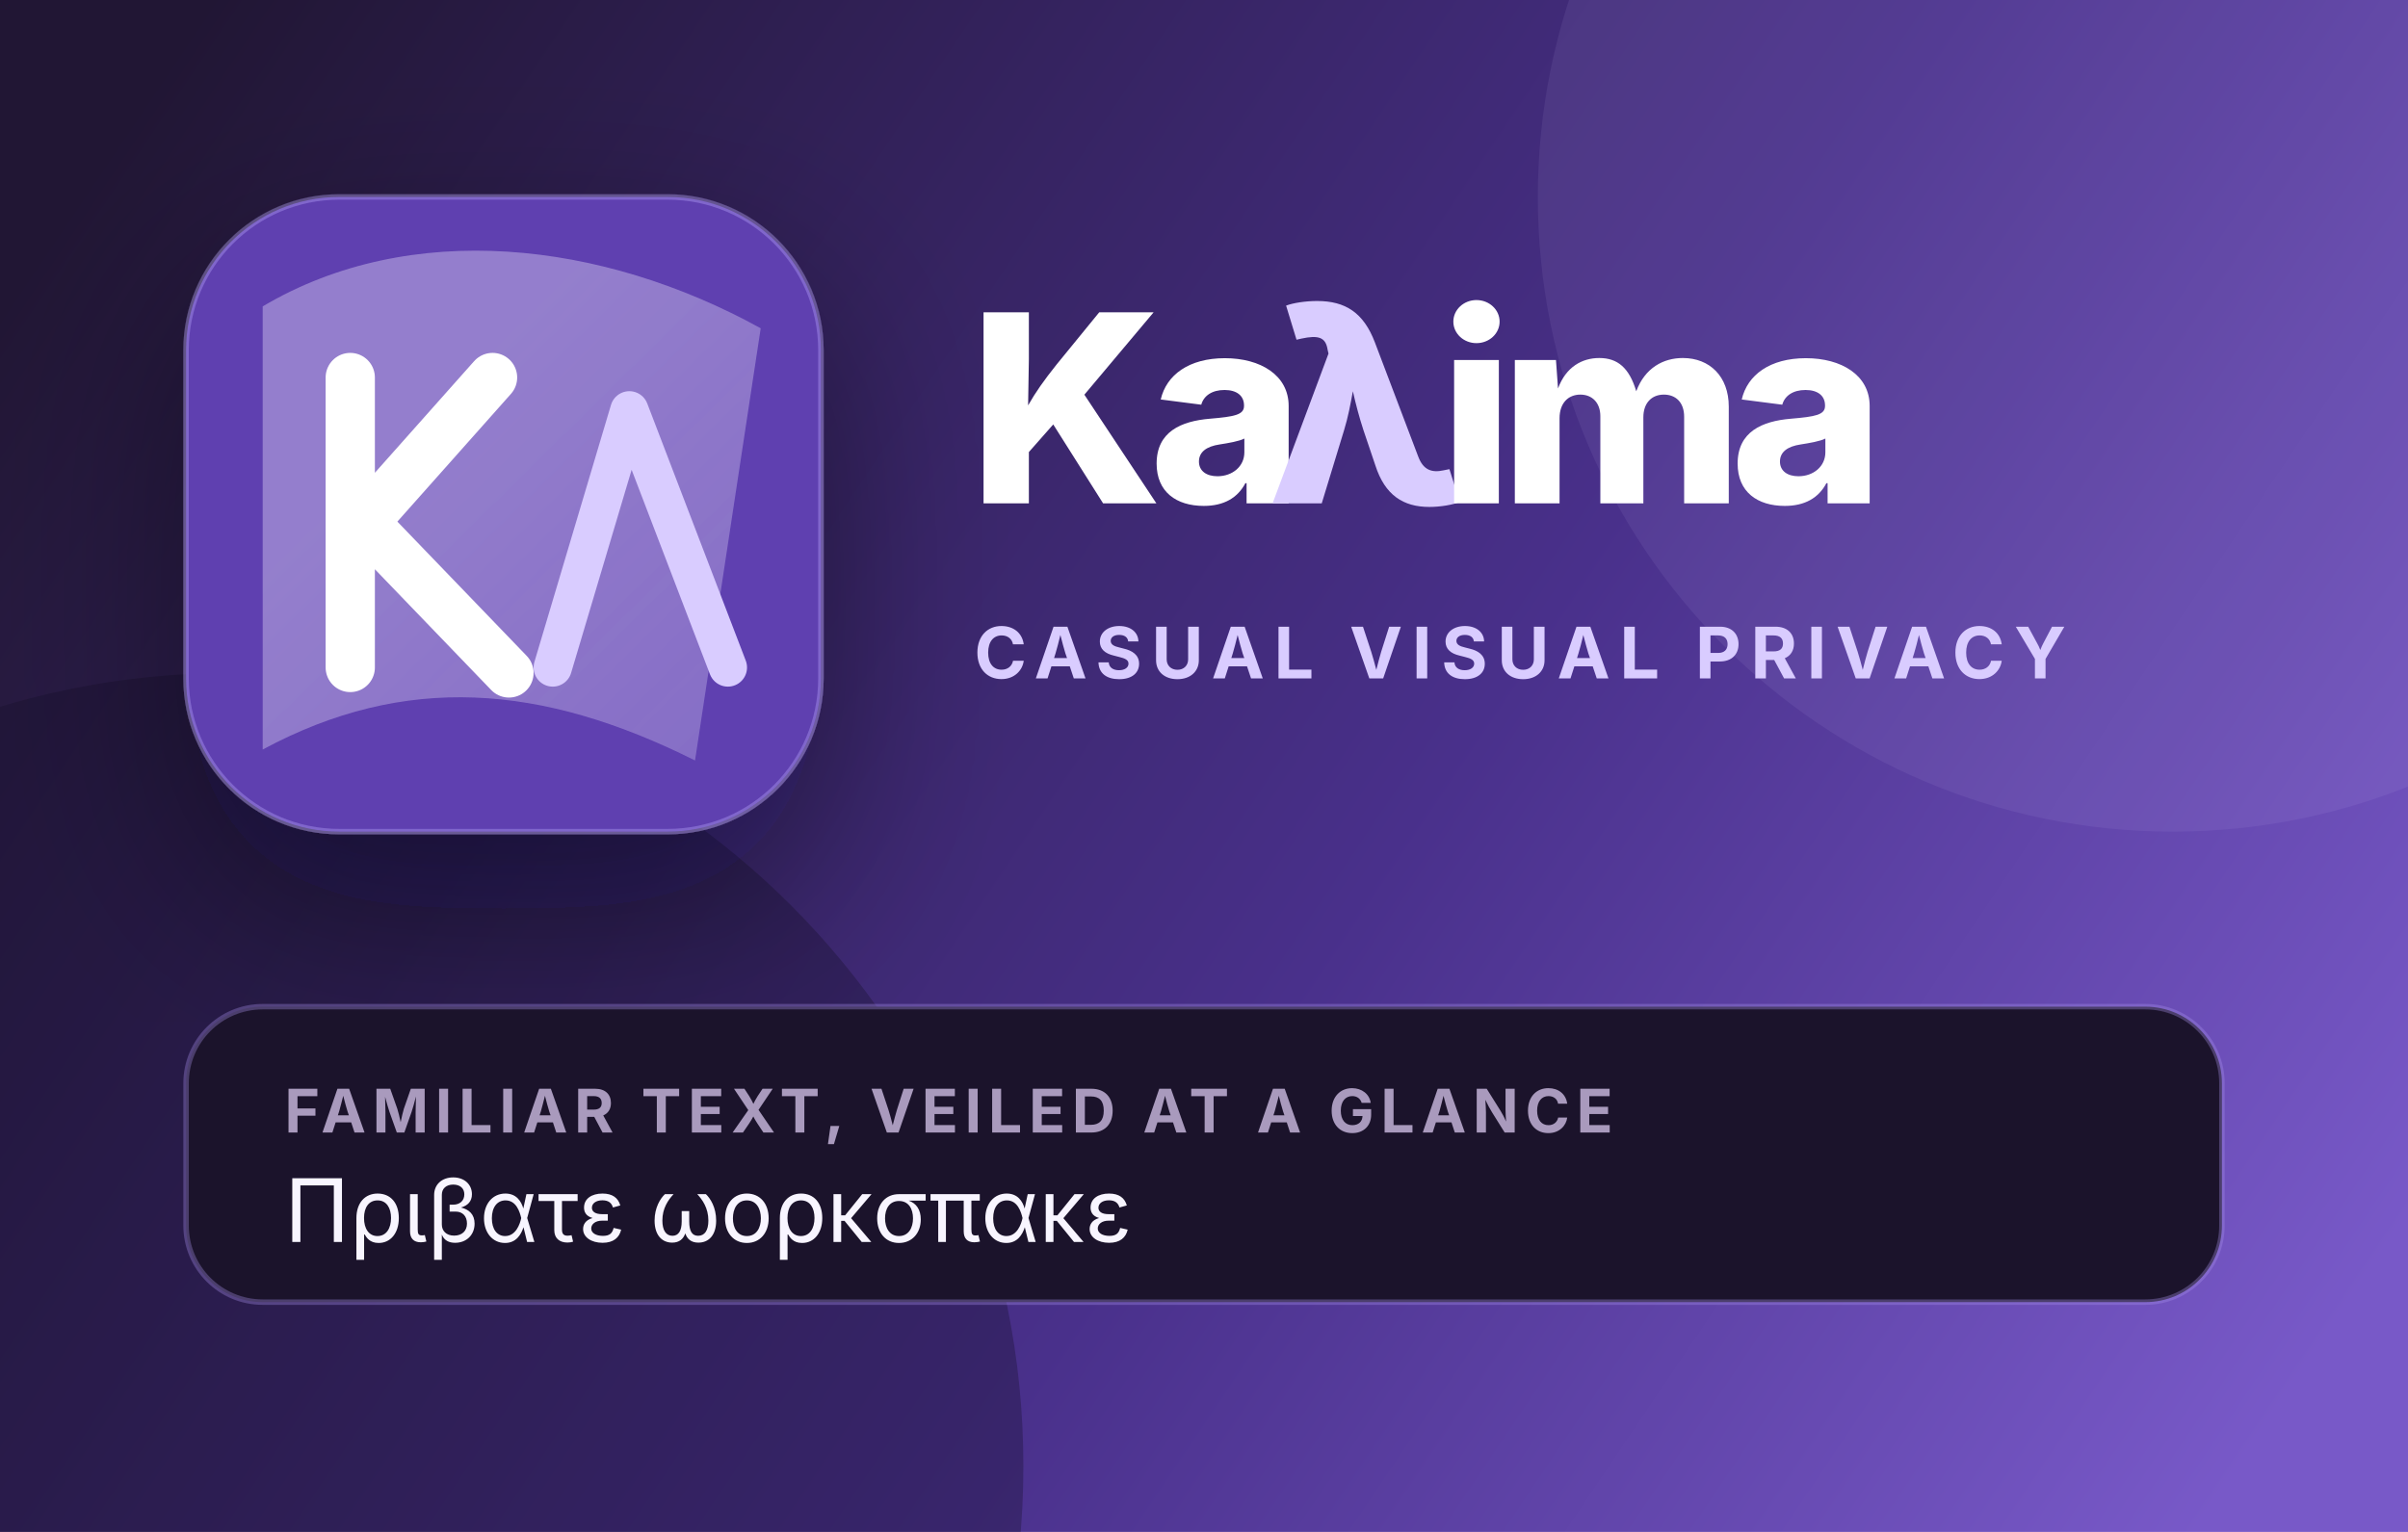
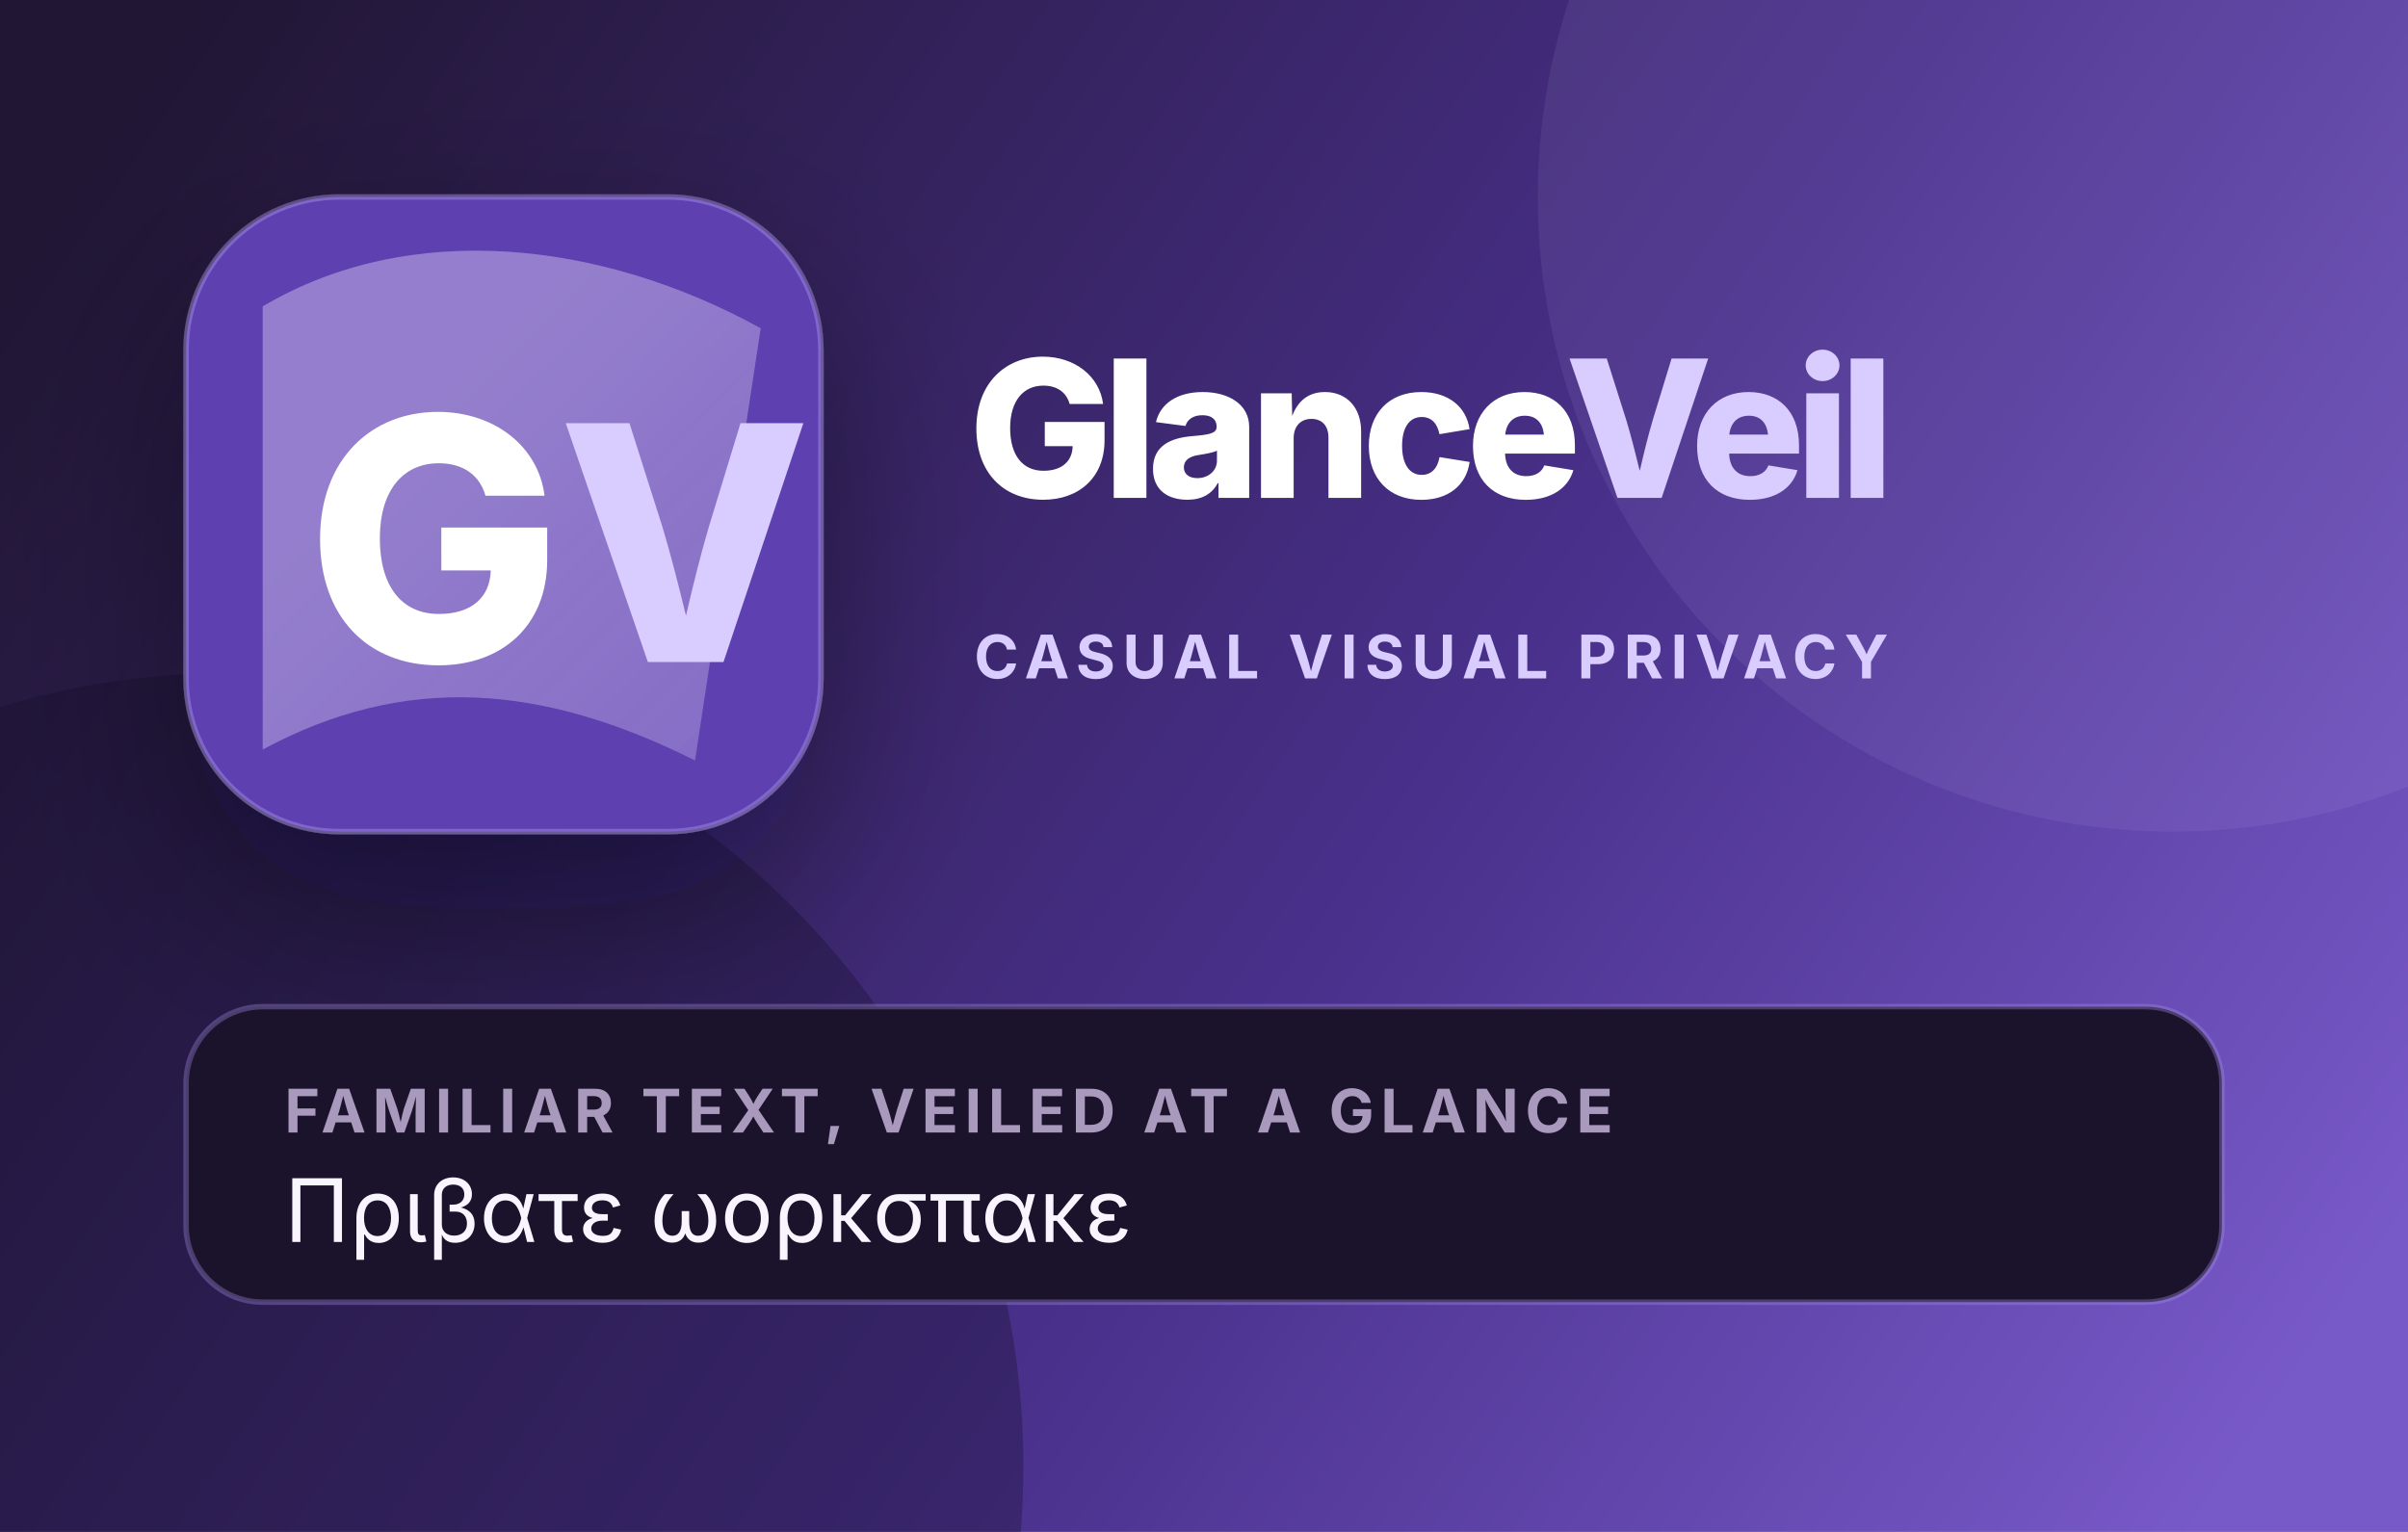
<svg xmlns="http://www.w3.org/2000/svg" width="440" height="280" viewBox="0 0 440 280">
  <defs>
    <linearGradient id="bg" x1="30" y1="12" x2="410" y2="268" gradientUnits="userSpaceOnUse">
      <stop stop-color="#211634" />
      <stop offset=".58" stop-color="#49308b" />
      <stop offset="1" stop-color="#7859c8" />
    </linearGradient>
    <linearGradient id="veil" x1="118" y1="35" x2="330" y2="250" gradientUnits="userSpaceOnUse">
      <stop stop-color="#f5f0ff" stop-opacity=".36" />
      <stop offset="1" stop-color="#d9ccff" stop-opacity=".06" />
    </linearGradient>
    <filter id="shadow" x="-30%" y="-30%" width="160%" height="160%">
      <feDropShadow dx="0" dy="14" stdDeviation="17" flood-color="#100921" flood-opacity=".42" />
    </filter>
  </defs>
  <rect width="440" height="280" fill="url(#bg)" />
  <circle cx="397" cy="36" r="116" fill="#d9ccff" opacity=".08" />
  <circle cx="42" cy="268" r="145" fill="#140d25" opacity=".32" />
  <g filter="url(#shadow)">
    <rect x="34" y="36" width="116" height="116" rx="28" fill="#5e3fb0" stroke="#bfaeff" stroke-opacity=".35" />
    <path d="M48 56C75 40 110 44 139 60L127 139C99 125 74 123 48 137Z" fill="url(#veil)" />
-     <path d="M64 69v53M66 96l24-27M67 96l26 27" fill="none" stroke="#fff" stroke-width="9" stroke-linecap="round" stroke-linejoin="round" />
-     <path d="M101 122l14-47 18 47" fill="none" stroke="#d9ccff" stroke-width="7" stroke-linecap="round" stroke-linejoin="round" />
+     <text x="56" y="121" fill="#fff" font-family="Inter, ui-sans-serif, system-ui, sans-serif" font-size="62" font-weight="760" letter-spacing="-5">G</text>
+     <text x="102" y="121" fill="#d9ccff" font-family="Inter, ui-sans-serif, system-ui, sans-serif" font-size="60" font-weight="760" letter-spacing="-4">V</text>
  </g>
-   <text x="177" y="92" fill="#fff" font-family="Inter, ui-sans-serif, system-ui, sans-serif" font-size="48" font-weight="760" letter-spacing="-2.5">Ka</text>
-   <text x="232" y="92" fill="#d9ccff" font-family="Inter, ui-sans-serif, system-ui, sans-serif" font-size="50" font-weight="760">λ</text>
-   <text x="263" y="92" fill="#fff" font-family="Inter, ui-sans-serif, system-ui, sans-serif" font-size="48" font-weight="760" letter-spacing="-2.5">ima</text>
-   <text x="178" y="124" fill="#d9ccff" font-family="Inter, ui-sans-serif, system-ui, sans-serif" font-size="13" font-weight="700" letter-spacing="1.7">CASUAL VISUAL PRIVACY</text>
+   <text x="177" y="91" fill="#fff" font-family="Inter, ui-sans-serif, system-ui, sans-serif" font-size="35" font-weight="760" letter-spacing="-1.8">Glance</text>
+   <text x="286" y="91" fill="#d9ccff" font-family="Inter, ui-sans-serif, system-ui, sans-serif" font-size="35" font-weight="760" letter-spacing="-1.8">Veil</text>
+   <text x="178" y="124" fill="#d9ccff" font-family="Inter, ui-sans-serif, system-ui, sans-serif" font-size="11" font-weight="700" letter-spacing="1.35">CASUAL VISUAL PRIVACY</text>
  <g transform="translate(34 184)">
    <rect width="372" height="54" rx="14" fill="#1b132b" stroke="#a990ec" stroke-opacity=".34" />
    <text x="18" y="23" fill="#a99abd" font-family="Inter, ui-sans-serif, system-ui, sans-serif" font-size="11" font-weight="700" letter-spacing="1.2">FAMILIAR TEXT, VEILED AT A GLANCE</text>
    <text x="18" y="43" fill="#f8f5ff" font-family="Inter, ui-sans-serif, system-ui, sans-serif" font-size="16">Πριβατε ωορκσπακε</text>
  </g>
</svg>
